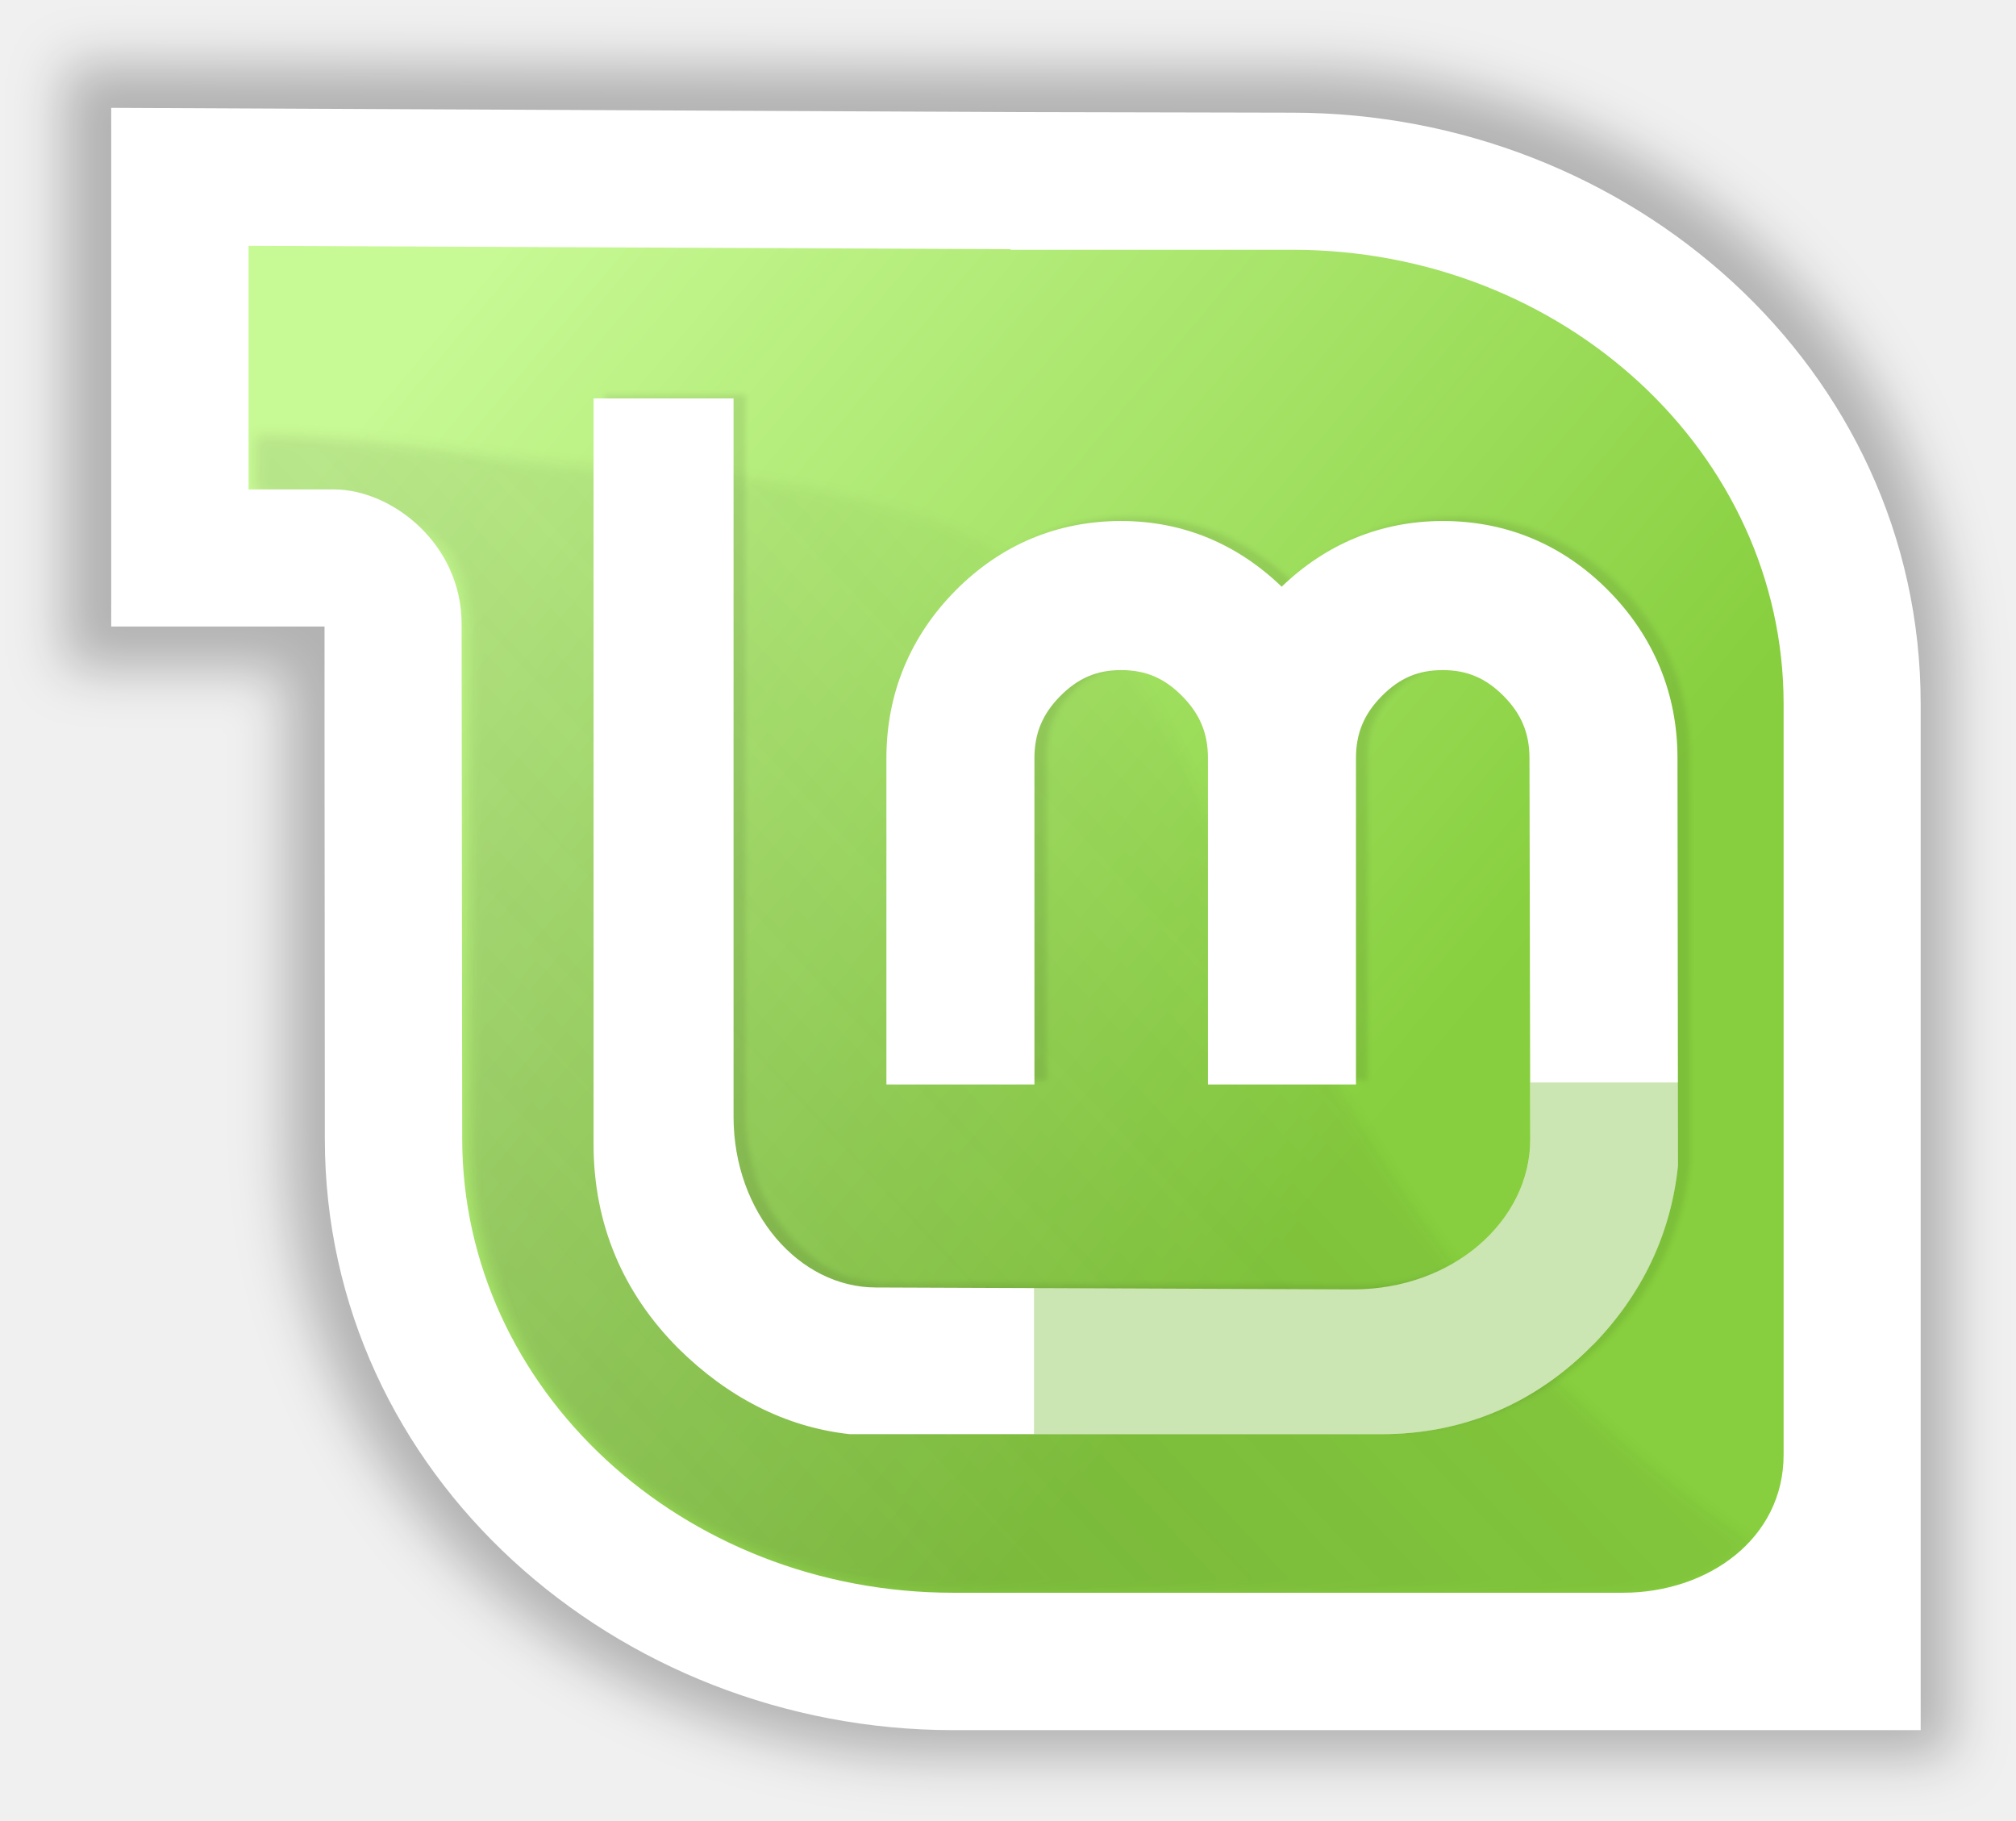
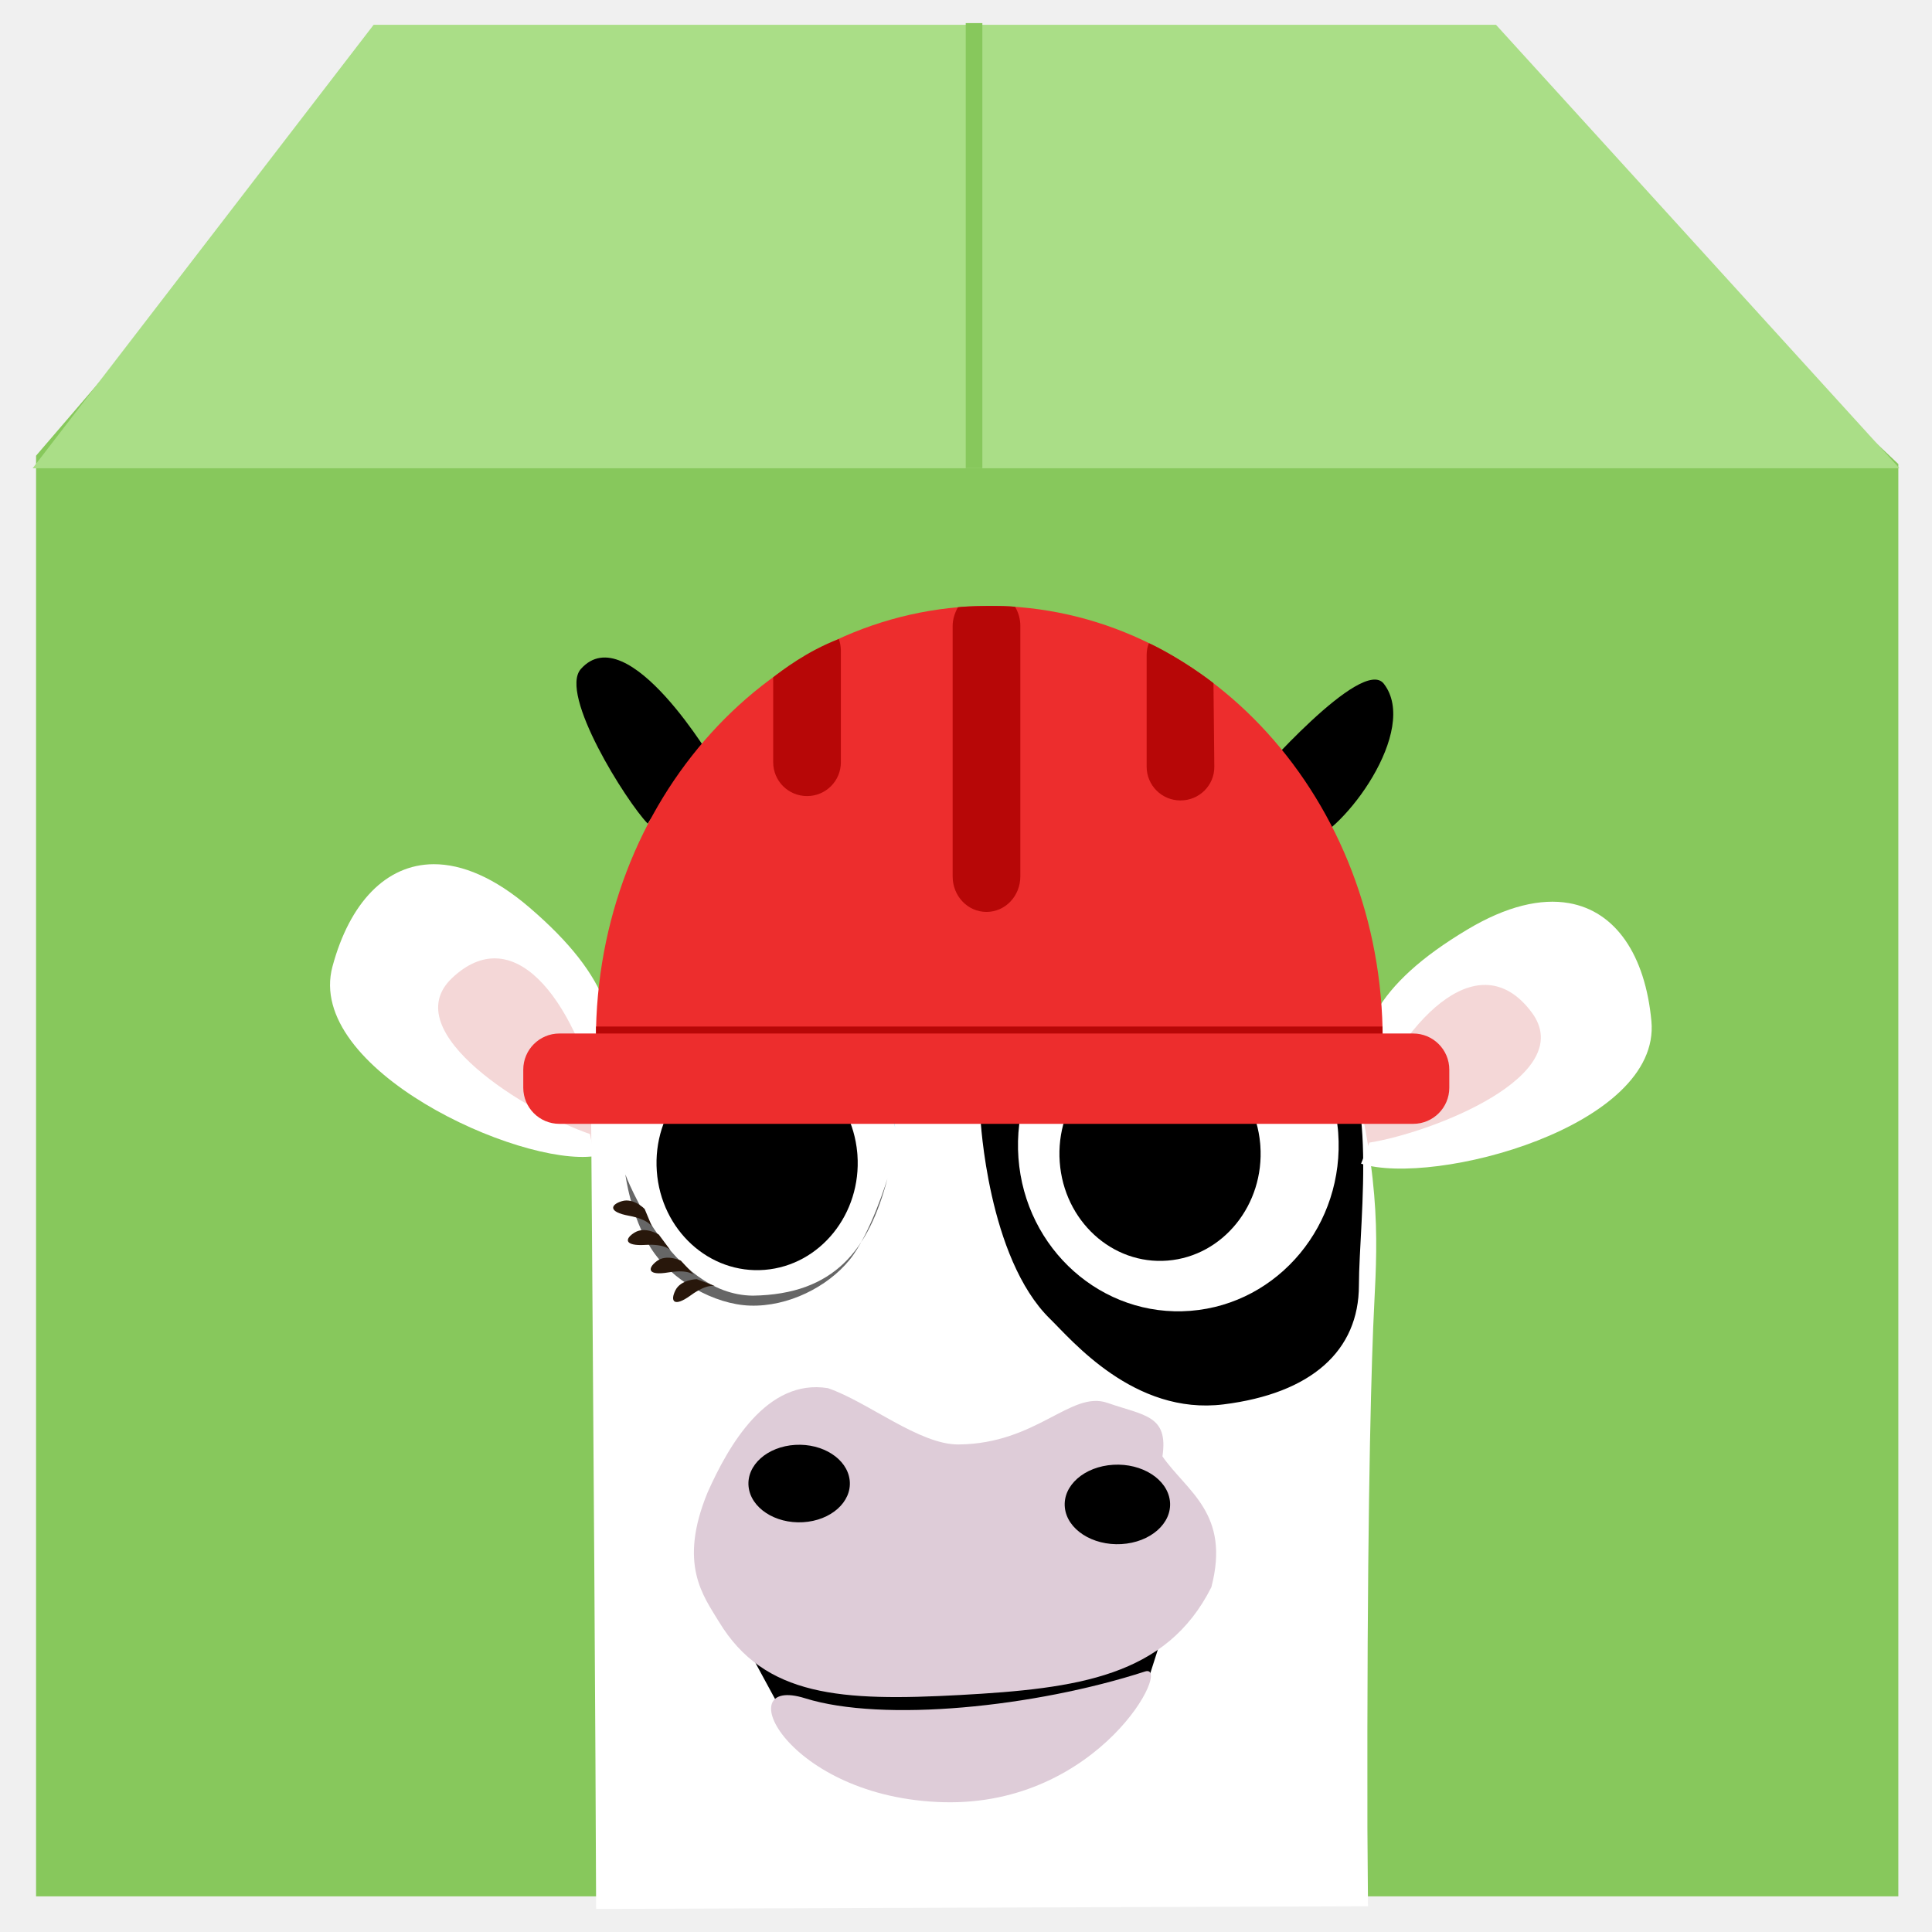
- <svg xmlns="http://www.w3.org/2000/svg" xmlns:xlink="http://www.w3.org/1999/xlink" width="736.606" height="665.232" id="svg2980" version="1.1">
-   <defs id="defs2982">
-     <filter color-interpolation-filters="sRGB" id="filter3546">
-       <feGaussianBlur stdDeviation="0.16" id="feGaussianBlur3548" />
-     </filter>
-     <linearGradient id="linearGradient3431">
-       <stop id="stop3433" offset="0" style="stop-color:#3d3d3d;stop-opacity:1;" />
-       <stop id="stop3435" offset="1" style="stop-color:#000000;stop-opacity:0.114;" />
-     </linearGradient>
-     <filter color-interpolation-filters="sRGB" id="filter3291">
-       <feGaussianBlur stdDeviation="0.401" id="feGaussianBlur3293" />
-     </filter>
-     <linearGradient id="linearGradient3312">
-       <stop style="stop-color:#c7f994;stop-opacity:1;" offset="0" id="stop3314" />
-       <stop style="stop-color:#87cf3e;stop-opacity:1;" offset="1" id="stop3316" />
-     </linearGradient>
-     <filter color-interpolation-filters="sRGB" id="filter3573">
-       <feGaussianBlur stdDeviation="1.628" id="feGaussianBlur3575" />
-     </filter>
-     <linearGradient xlink:href="#linearGradient3312" id="linearGradient3048" gradientUnits="userSpaceOnUse" gradientTransform="matrix(2.708549,0,0,2.708549,543.0843,-420.2664)" x1="61.429" y1="362.143" x2="116.429" y2="408.571" />
-     <linearGradient xlink:href="#linearGradient3431" id="linearGradient3050" gradientUnits="userSpaceOnUse" gradientTransform="translate(0,80)" spreadMethod="pad" x1="70.492" y1="416.389" x2="113.642" y2="375.88" />
-   </defs>
-   <g id="layer1" transform="translate(-1.696748,-160.8265)">
-     <g id="g3039" transform="matrix(2.326568,0,0,2.326568,-1511.197,-997.7332)">
-       <path transform="matrix(2.588589,0,0,2.588589,-60.55663,-548.8159)" id="path3543" d="m 331.79,510.933 c -21.29,0 -39.766,-16.14 -39.766,-37.411 l -0.019,-21.992 0,-6.586 -13.498,0 0,-36.651 56.92,0.268 17.806,0.038 c 21.309,0 39.766,16.121 39.766,37.411 l 0,64.923 -61.209,0 0,0 0,0 z" style="opacity:0.26;color:#000000;fill:#000000;fill-opacity:1;fill-rule:evenodd;stroke:none;stroke-width:1;marker:none;visibility:visible;display:inline;overflow:visible;filter:url(#filter3573);enable-background:accumulate" />
-       <path id="path2576" d="m 936.423,730.131 c 0,-36.536 0,-122.725 0,-122.725 0,-41.001 -35.956,-74.237 -80.321,-74.237 l -46.046,0 0,-0.099 -124.537,-0.544 0,44.778 c 0,0 10.169,0 19.117,0 13.344,0 15.702,9.212 15.702,21.962 l 0.099,79.163 c 0,41.001 35.956,74.237 80.271,74.237 l 109.413,0 c 14.027,0 26.301,-8.883 26.301,-22.535 z" style="fill:url(#linearGradient3048);fill-opacity:1;fill-rule:evenodd;display:inline" />
-       <path transform="matrix(2.602414,0,0,2.602414,553.5815,-562.0902)" id="path3419" d="m 142.938,500.531 c -10.752,-7.409 -18.367,-15.92 -24.781,-27.188 -12.644,-23.358 -9.688,-34.953 -41,-37.688 -9.036,0 -15.051,-2 -24.562,-2 l 0,3.312 c 10e-7,10e-6 3.759,1.907 7.062,1.907 4.927,1e-5 5.781,3.418 5.781,8.125 l 0.031,29.155 c -3e-6,15.138 13.295,27.406 29.656,27.406 l 40.375,0 c 2.964,0 5.626,-1.168 7.438,-3.031 z" style="opacity:0.175;fill:url(#linearGradient3050);fill-opacity:1;fill-rule:nonzero;display:inline;filter:url(#filter3291)" />
-       <path transform="matrix(2.602414,0,0,2.602414,553.5815,-562.0902)" id="path2620" d="m 105.518,438.54 c -3.837,0 -7.246,1.424 -9.985,4.191 -2.738,2.765 -4.175,6.218 -4.175,10.114 l 0,19.695 8.933,0 0,-19.695 c 0,-1.493 0.487,-2.661 1.554,-3.738 1.07,-1.081 2.203,-1.57 3.674,-1.57 1.502,0 2.618,0.487 3.69,1.57 1.066,1.077 1.554,2.245 1.554,3.738 l 0,19.695 8.933,0 0,-19.695 c 0,-1.493 0.487,-2.661 1.554,-3.738 1.072,-1.083 2.188,-1.57 3.69,-1.57 1.471,0 2.604,0.489 3.674,1.57 1.066,1.077 1.554,2.245 1.554,3.738 l 0.049,23.012 c 0,4.909 -4.675,9.046 -10.681,9.046 l -28.806,-0.113 c -4.635,0 -8.593,-4.511 -8.593,-10.309 l 0,-43.335 -8.447,0 0,45.002 c 0,4.775 1.747,8.962 5.146,12.348 2.905,2.868 6.399,4.564 10.325,4.984 l 0,0.162 32.074,0 c 4.929,0 9.259,-1.833 12.752,-5.389 l 0.016,0 c 2.971,-3.052 4.708,-6.71 5.13,-10.826 l -0.032,-24.582 c 0,-3.896 -1.437,-7.349 -4.175,-10.114 -2.739,-2.767 -6.148,-4.191 -9.985,-4.191 -3.766,0 -7.061,1.4 -9.726,3.965 -2.657,-2.56 -5.929,-3.965 -9.694,-3.965 z" style="color:#000000;fill:#000000;fill-opacity:0.08;fill-rule:evenodd;stroke:none;stroke-width:4.767;marker:none;visibility:visible;display:inline;overflow:visible;filter:url(#filter3546);enable-background:accumulate" />
-       <path id="path4130" d="m 826.328,579.783 c -9.985,0 -18.856,3.707 -25.985,10.908 -7.125,7.197 -10.866,16.182 -10.866,26.321 l 0,51.254 23.247,0 0,-51.254 c 0,-3.886 1.268,-6.925 4.043,-9.728 2.784,-2.812 5.732,-4.085 9.56,-4.085 3.908,0 6.812,1.267 9.602,4.085 2.775,2.803 4.043,5.842 4.043,9.728 l 0,51.254 23.247,0 0,-51.254 c 0,-3.886 1.268,-6.925 4.043,-9.728 2.79,-2.818 5.694,-4.085 9.602,-4.085 3.828,0 6.776,1.273 9.56,4.085 2.775,2.803 4.043,5.842 4.043,9.728 l 0.126,59.887 c 0,12.775 -12.166,23.542 -27.796,23.542 l -74.964,-0.295 c -12.061,0 -22.363,-11.74 -22.363,-26.827 l 0,-112.776 -21.984,0 0,117.114 c 0,12.426 4.547,23.322 13.392,32.134 7.561,7.463 16.653,12.3 26.869,13.393 l 83.471,-2e-4 c 12.827,0 24.095,-4.769 33.186,-14.024 l 0.042,0 c 7.732,-7.944 12.252,-17.462 13.35,-28.174 l -0.084,-63.972 c 0,-10.14 -3.741,-19.124 -10.866,-26.321 -7.128,-7.201 -16,-10.908 -25.985,-10.908 -9.801,0 -18.377,3.644 -25.311,10.318 -6.914,-6.663 -15.43,-10.318 -25.227,-10.318 z" style="color:#000000;fill:#ffffff;fill-opacity:1;fill-rule:evenodd;stroke:none;stroke-width:1;marker:none;visibility:visible;display:inline;overflow:visible;enable-background:accumulate" />
-       <path id="path4132" d="m 812.657,700.224 0,22.959 54.605,0 c 12.827,0 24.029,-4.784 33.12,-14.039 l 0.078,0 c 7.732,-7.944 12.242,-17.443 13.341,-28.156 l 0,-13.031 -23.192,0 0,8.92 c 0,12.775 -12.138,23.502 -27.768,23.502 l -50.184,-0.155 z" style="opacity:0.3;color:#000000;fill:#52a800;fill-opacity:1;fill-rule:evenodd;stroke:none;stroke-width:1;marker:none;visibility:visible;display:inline;overflow:visible;enable-background:accumulate" />
-       <path d="m 799.982,769.661 c -52.843,0 -98.7,-40.06 -98.7,-92.855 l -0.047,-64.105 0,-16.347 -33.502,0 0,-81.45 141.278,0.665 44.194,0.095 c 52.89,0 98.7,40.012 98.7,92.855 l 0,161.142 -151.923,0 0,0 0,0 z m 130.396,-43.226 c 0,-35.104 0,-117.916 0,-117.916 0,-39.394 -34.547,-71.328 -77.173,-71.328 l -44.242,0 0,-0.095 -119.657,-0.523 0,38.254 c 0,0 4.806,0 13.404,0 9.1,0 20.05,8.552 20.05,21.101 l 0.095,80.83 c 0,39.394 34.547,71.328 77.126,71.328 l 105.126,0 c 13.477,0 25.27,-8.535 25.27,-21.652 z" style="color:#000000;fill:#ffffff;fill-opacity:1;fill-rule:evenodd;stroke:none;stroke-width:1;marker:none;visibility:visible;display:inline;overflow:visible;enable-background:accumulate" id="path6141" />
+ <svg xmlns="http://www.w3.org/2000/svg" width="256" height="256" id="svg3426" version="1.1">
+   <defs id="defs3428" />
+   <g id="layer1" transform="translate(-329.3953,-297.1763)">
+     <g id="g3509" transform="matrix(6.002593,0,0,6.002593,-1643.512,-2770.377)">
+       <path id="rect4371" d="m 333.879,515.966 0.507,0.184 30.87,0.092 5.325,5.039 0,31.618 -41.109,0 0,-31.802 z" style="fill:#87c85c;fill-opacity:1;stroke:none" />
+       <path id="rect4371-7" d="m 336.924,511.585 24.775,0 8.906,9.79 -41.209,0 z" style="fill:#aade87;fill-opacity:1;stroke:none" />
+       <path style="fill:#f4d7d7;fill-opacity:1;stroke:none;display:inline" d="m 342.253,535.017 c -0.062,-0.31 -0.994,-3.539 -2.049,-3.539 -1.056,0 -2.546,-0.062 -2.235,1.614 0.31,1.677 1.056,2.732 2.235,2.981 1.18,0.248 2.36,0.248 2.36,0.248 z" id="path6937-9" />
+       <path style="fill:#f4d7d7;fill-opacity:1;stroke:none;display:inline" d="m 358.784,535.389 c 0,0 1.614,-3.415 2.918,-3.415 1.304,0 2.732,-0.124 2.422,1.304 -0.31,1.428 -0.683,1.801 -2.484,2.484 -1.801,0.683 -3.291,0.869 -3.291,0.869 z" id="path6939-3" />
+       <path style="fill:#ffffff;stroke:none;display:inline" d="m 341.82,549.899 c -0.018,-3.955 -0.111,-16.372 -0.111,-16.372 0,0 3.105,-6.52 8.693,-4.16 5.589,2.36 7.576,2.981 8.197,5.589 0.621,2.608 0.448,3.896 0.389,5.395 -0.062,1.583 -0.139,4.864 -0.127,11.06 l 0.013,1.707 -17.039,0.059 z" id="path6935-0" />
+       <path style="fill:#000000;fill-opacity:1;stroke:#000000;stroke-width:0.061px;stroke-linecap:butt;stroke-linejoin:miter;stroke-opacity:1;display:inline" d="m 350.35,535.725 c 0,0 0.158,3.07 1.529,4.407 0.473,0.461 1.847,2.122 3.803,1.877 1.927,-0.241 2.961,-1.171 2.961,-2.6 0,-1.428 0.515,-5.075 -0.851,-5.262 -1.366,-0.186 -7.441,1.577 -7.441,1.577 z" id="path6983-98" />
+       <path style="fill:#000000;fill-opacity:1;stroke:#000000;stroke-width:0.061px;stroke-linecap:butt;stroke-linejoin:miter;stroke-opacity:1;display:inline" d="m 345.109,547.234 0.834,1.537 c 0,0 4.171,0.659 5.137,0.395 0.966,-0.263 2.898,-1.01 2.898,-1.01 l 0.351,-1.098 c 0,0 -3.337,1.186 -5.005,1.054 -1.669,-0.132 -4.215,-0.878 -4.215,-0.878 z" id="path7018-2" />
+       <path style="fill:#deccd8;fill-opacity:1;stroke:none;display:inline" d="m 344.545,546.835 c 1.004,1.665 2.719,1.761 5.321,1.62 2.6,-0.142 4.558,-0.408 5.55,-2.38 0.426,-1.629 -0.535,-2.107 -1.08,-2.888 0.138,-0.912 -0.406,-0.899 -1.213,-1.181 -0.807,-0.281 -1.558,0.903 -3.287,0.918 -0.864,0.008 -2.004,-0.943 -2.885,-1.243 -1.349,-0.218 -2.196,1.272 -2.654,2.299 -0.655,1.589 -0.096,2.285 0.248,2.856 z" id="path5150-81" />
+       <path style="fill:#ffffff;fill-opacity:1;stroke:none;display:inline" id="path6985-4" d="m -373.923,781.491 c 2.416,32.82 -21.329,61.454 -53.037,63.955 -31.708,2.501 -59.371,-22.078 -61.787,-54.898 -2.416,-32.82 21.329,-61.454 53.037,-63.955 31.219,-2.462 58.617,21.348 61.678,53.601" transform="matrix(0.06147069,0,0,0.06147069,381.2013,488.0041)" />
+       <path transform="matrix(0.06147069,0,0,0.06147069,372.1506,487.7638)" style="fill:#ffffff;fill-opacity:1;stroke:none;display:inline" id="path6985-6-2" d="m -373.923,781.491 c 2.416,32.82 -21.329,61.454 -53.037,63.955 -31.708,2.501 -59.371,-22.078 -61.787,-54.898 -2.416,-32.82 21.329,-61.454 53.037,-63.955 31.219,-2.462 58.617,21.348 61.678,53.601" />
+       <path style="fill:#000000;fill-opacity:1;stroke:none;display:inline" d="m 342.973,529.218 c -0.467,-0.48 -1.967,-2.858 -1.475,-3.412 1.04,-1.17 2.951,2.09 2.951,2.09 0,0 -1.07,0.665 -1.475,1.322 z" id="path5962-64" />
+       <path style="fill:#000000;fill-opacity:1;stroke:none;display:inline" d="m 356.378,528.239 c 0,0 2.365,-2.727 2.845,-2.108 0.796,1.028 -0.89,3.276 -1.677,3.491 -0.48,-0.984 -1.168,-1.383 -1.168,-1.383 z" id="path5964-7" />
+       <path style="fill:#ffffff;fill-opacity:1;stroke:none;display:inline" d="m 341.946,535.52 c -0.634,-2.542 -1.966,-4.142 -3.29,-2.893 -1.27,1.199 1.708,2.991 3.042,3.444 l 0.102,0.489 c -1.675,0.23 -6.394,-1.925 -5.785,-4.186 0.38,-1.413 1.185,-2.255 2.234,-2.259 0.629,-0.002 1.346,0.297 2.113,0.955 1.826,1.565 2.043,2.717 1.782,4.108" id="path5154-0" />
+       <path style="fill:#deccd8;fill-opacity:1;stroke:none;display:inline" d="m 346.448,548.527 c 1.718,0.538 5.073,0.196 7.503,-0.591 0.623,-0.202 -0.993,2.975 -4.448,2.885 -3.455,-0.091 -4.773,-2.832 -3.055,-2.294 z" id="path6030-7" />
+       <path style="fill:#ffffff;fill-opacity:1;stroke:none;display:inline" d="m 358.753,535.676 c 1.054,-2.398 2.638,-3.751 3.731,-2.295 1.049,1.397 -2.189,2.659 -3.58,2.88 l -0.183,0.465 c 1.612,0.51 6.627,-0.817 6.409,-3.148 -0.136,-1.457 -0.787,-2.423 -1.82,-2.604 -0.62,-0.109 -1.377,0.065 -2.244,0.584 -2.064,1.234 -2.472,2.332 -2.45,3.747" id="path5154-4-0" />
+       <path style="fill:#aaeeff;stroke:none;display:inline" d="m 342.245,535.522 c 0,0 1.132,-2.364 3.12,-2.391 1.973,0.024 2.621,1.106 3.074,2.81 0,0 -0.295,-1.878 -0.807,-2.499 -0.532,-0.644 -1.475,-1.118 -2.391,-1.087 -0.858,0.029 -1.894,0.605 -2.391,1.397 -0.481,0.767 -0.605,1.77 -0.605,1.77 z" id="path6961-8-5" />
+       <path style="fill:#000000;fill-opacity:1;stroke:none;display:inline" id="path7014-8" d="m -434.34,913.883 c 0.794,7.867 -7.012,14.73 -17.436,15.33 -10.424,0.599 -19.518,-5.292 -20.312,-13.159 -0.794,-7.867 7.012,-14.73 17.436,-15.33 10.263,-0.59 19.27,5.117 20.276,12.848" transform="matrix(0.06147069,0,0,0.06147069,381.2013,488.0041)" />
+       <path style="fill:#000000;fill-opacity:1;stroke:none;display:inline" id="path7016-3" d="m -549.338,906.41 c 0.764,7.67 -6.747,14.362 -16.778,14.947 -10.03,0.584 -18.781,-5.16 -19.546,-12.83 -0.764,-7.67 6.747,-14.362 16.778,-14.947 9.876,-0.575 18.543,4.989 19.511,12.527" transform="matrix(0.06147069,0,0,0.06147069,381.2013,488.0041)" />
+       <g style="display:inline" id="g3747" transform="matrix(0.06147069,0,0,0.06147069,105.3518,505.4832)">
+         <path id="path5156-8-51" d="m 3940.927,505.102 c 1.516,21.182 -13.383,39.662 -33.278,41.276 -19.895,1.614 -37.252,-14.249 -38.768,-35.431 -1.516,-21.182 13.383,-39.662 33.278,-41.276 19.588,-1.589 36.779,13.778 38.699,34.594" style="fill:#000000;fill-opacity:1;stroke:none;display:inline" />
+         <path id="path5156-8-5-6" d="m 4085.618,501.778 c 1.516,21.182 -13.383,39.662 -33.278,41.276 -19.895,1.614 -37.252,-14.249 -38.768,-35.431 -1.516,-21.182 13.383,-39.662 33.278,-41.276 19.588,-1.589 36.779,13.778 38.699,34.594" style="fill:#000000;fill-opacity:1;stroke:none;display:inline" />
+       </g>
+       <g transform="matrix(0.2716369,0,0,0.2716369,261.3224,411.9223)" id="g4305">
+         <g transform="matrix(0.4863826,0,0,0.4863826,522.5707,277.943)" id="g4673-4" style="fill:#ed2d2d;fill-opacity:1">
+           <rect ry="6.038" y="351.428" x="-477.182" height="15.094" width="154.722" id="rect4621-0" style="fill:#ed2d2d;fill-opacity:1;stroke:none" />
+           <path id="path4623-1" d="m -333.585,352.51 -131.463,0 c 0,-40.056 29.429,-72.528 65.731,-72.528 36.302,0 65.731,32.472 65.731,72.528 z" style="fill:#ed2d2d;fill-opacity:1;stroke:none" />
+         </g>
+         <path style="fill:#b70707;fill-opacity:1;stroke:none" d="m 330.468,414.238 c 0.256,0.438 0.403,0.955 0.403,1.508 l 0,20.361 c 0,1.598 -1.227,2.884 -2.75,2.884 -1.524,0 -2.75,-1.286 -2.75,-2.884 l 0,-20.361 c 0,-0.54 0.184,-1.08 0.428,-1.511 0.427,-0.102 3.963,-0.166 4.678,-0.031 z" id="rect4644-8" />
+         <path style="fill:#b70707;fill-opacity:1;stroke:none" d="m 346.567,420.44 0.069,6.742 c 0.016,1.524 -1.227,2.75 -2.75,2.75 l 0,0 c -1.524,0 -2.75,-1.227 -2.75,-2.75 l 0,-9.06 c 0,-0.356 0.059,-0.657 0.181,-0.969 0.554,0.229 2.941,1.456 5.251,3.248 z" id="rect4644-5-4" />
+         <path style="fill:#b70707;fill-opacity:1;stroke:none" d="m 316.121,416.815 c 0.108,0.296 0.167,0.616 0.167,0.951 l 0,9.06 c 0,1.524 -1.227,2.75 -2.75,2.75 l 0,0 c -1.524,0 -2.75,-1.227 -2.75,-2.75 l 0,-6.905 c 0.692,-0.535 2.755,-2.134 5.333,-3.105 z" id="rect4644-5-3-2" />
+         <path style="font-size:medium;font-style:normal;font-variant:normal;font-weight:normal;font-stretch:normal;text-indent:0;text-align:start;text-decoration:none;line-height:normal;letter-spacing:normal;word-spacing:normal;text-transform:none;direction:ltr;block-progression:tb;writing-mode:lr-tb;text-anchor:start;baseline-shift:baseline;color:#000000;fill:#b70707;fill-opacity:1;fill-rule:nonzero;stroke:none;stroke-width:0.835;marker:none;visibility:visible;display:inline;overflow:visible;enable-background:accumulate;font-family:Sans;-inkscape-font-specification:Sans" d="m 296.391,448.303 0,0.227 0,0.114 0,0.227 0.409,0 63.096,0 0.409,0 0,-0.227 0,-0.114 0,-0.227 -0.409,0 -63.096,0 -0.409,0 z" id="rect4262" />
+       </g>
+       <path id="rect4553" d="m 349.994,511.548 0.367,0 0,9.824 -0.367,0 z" style="fill:#87c85c;fill-opacity:1;stroke:none" />
+       <path style="fill:#666666;stroke:none;display:inline" d="m 342.481,536.965 c 0,0 0.99,2.655 2.812,2.674 1.808,-0.027 2.564,-1.021 2.973,-2.584 0,0 -0.374,1.231 -0.842,1.801 -0.485,0.592 -1.349,1.029 -2.188,1.003 -0.787,-0.024 -1.738,-0.549 -2.195,-1.274 -0.443,-0.701 -0.56,-1.62 -0.56,-1.62 z" id="path6961-8-5-5-0-3" />
+       <path id="path3068-21-5" d="m 342.906,537.725 c 0,0 -0.244,-0.25 -0.502,-0.172 -0.257,0.078 -0.305,0.238 0.153,0.322 0.458,0.084 0.519,0.257 0.519,0.257 z" style="fill:#28170b;stroke:none" />
+       <path id="path3068-5-7-6" d="m 343.218,538.29 c 0,0 -0.297,-0.185 -0.528,-0.047 -0.231,0.138 -0.239,0.304 0.226,0.276 0.465,-0.028 0.565,0.125 0.565,0.125 z" style="fill:#28170b;stroke:none" />
+       <path id="path3068-2-9-27" d="m 343.705,538.866 c 0,0 -0.315,-0.152 -0.53,0.01 -0.215,0.162 -0.205,0.328 0.254,0.25 0.459,-0.077 0.575,0.064 0.575,0.064 z" style="fill:#28170b;stroke:none" />
+       <path id="path3068-8-4-0" d="m 344.057,539.275 c 0,0 -0.35,0.005 -0.471,0.245 -0.121,0.241 -0.038,0.385 0.339,0.111 0.376,-0.274 0.544,-0.199 0.544,-0.199 z" style="fill:#28170b;stroke:none" />
    </g>
  </g>
</svg>
